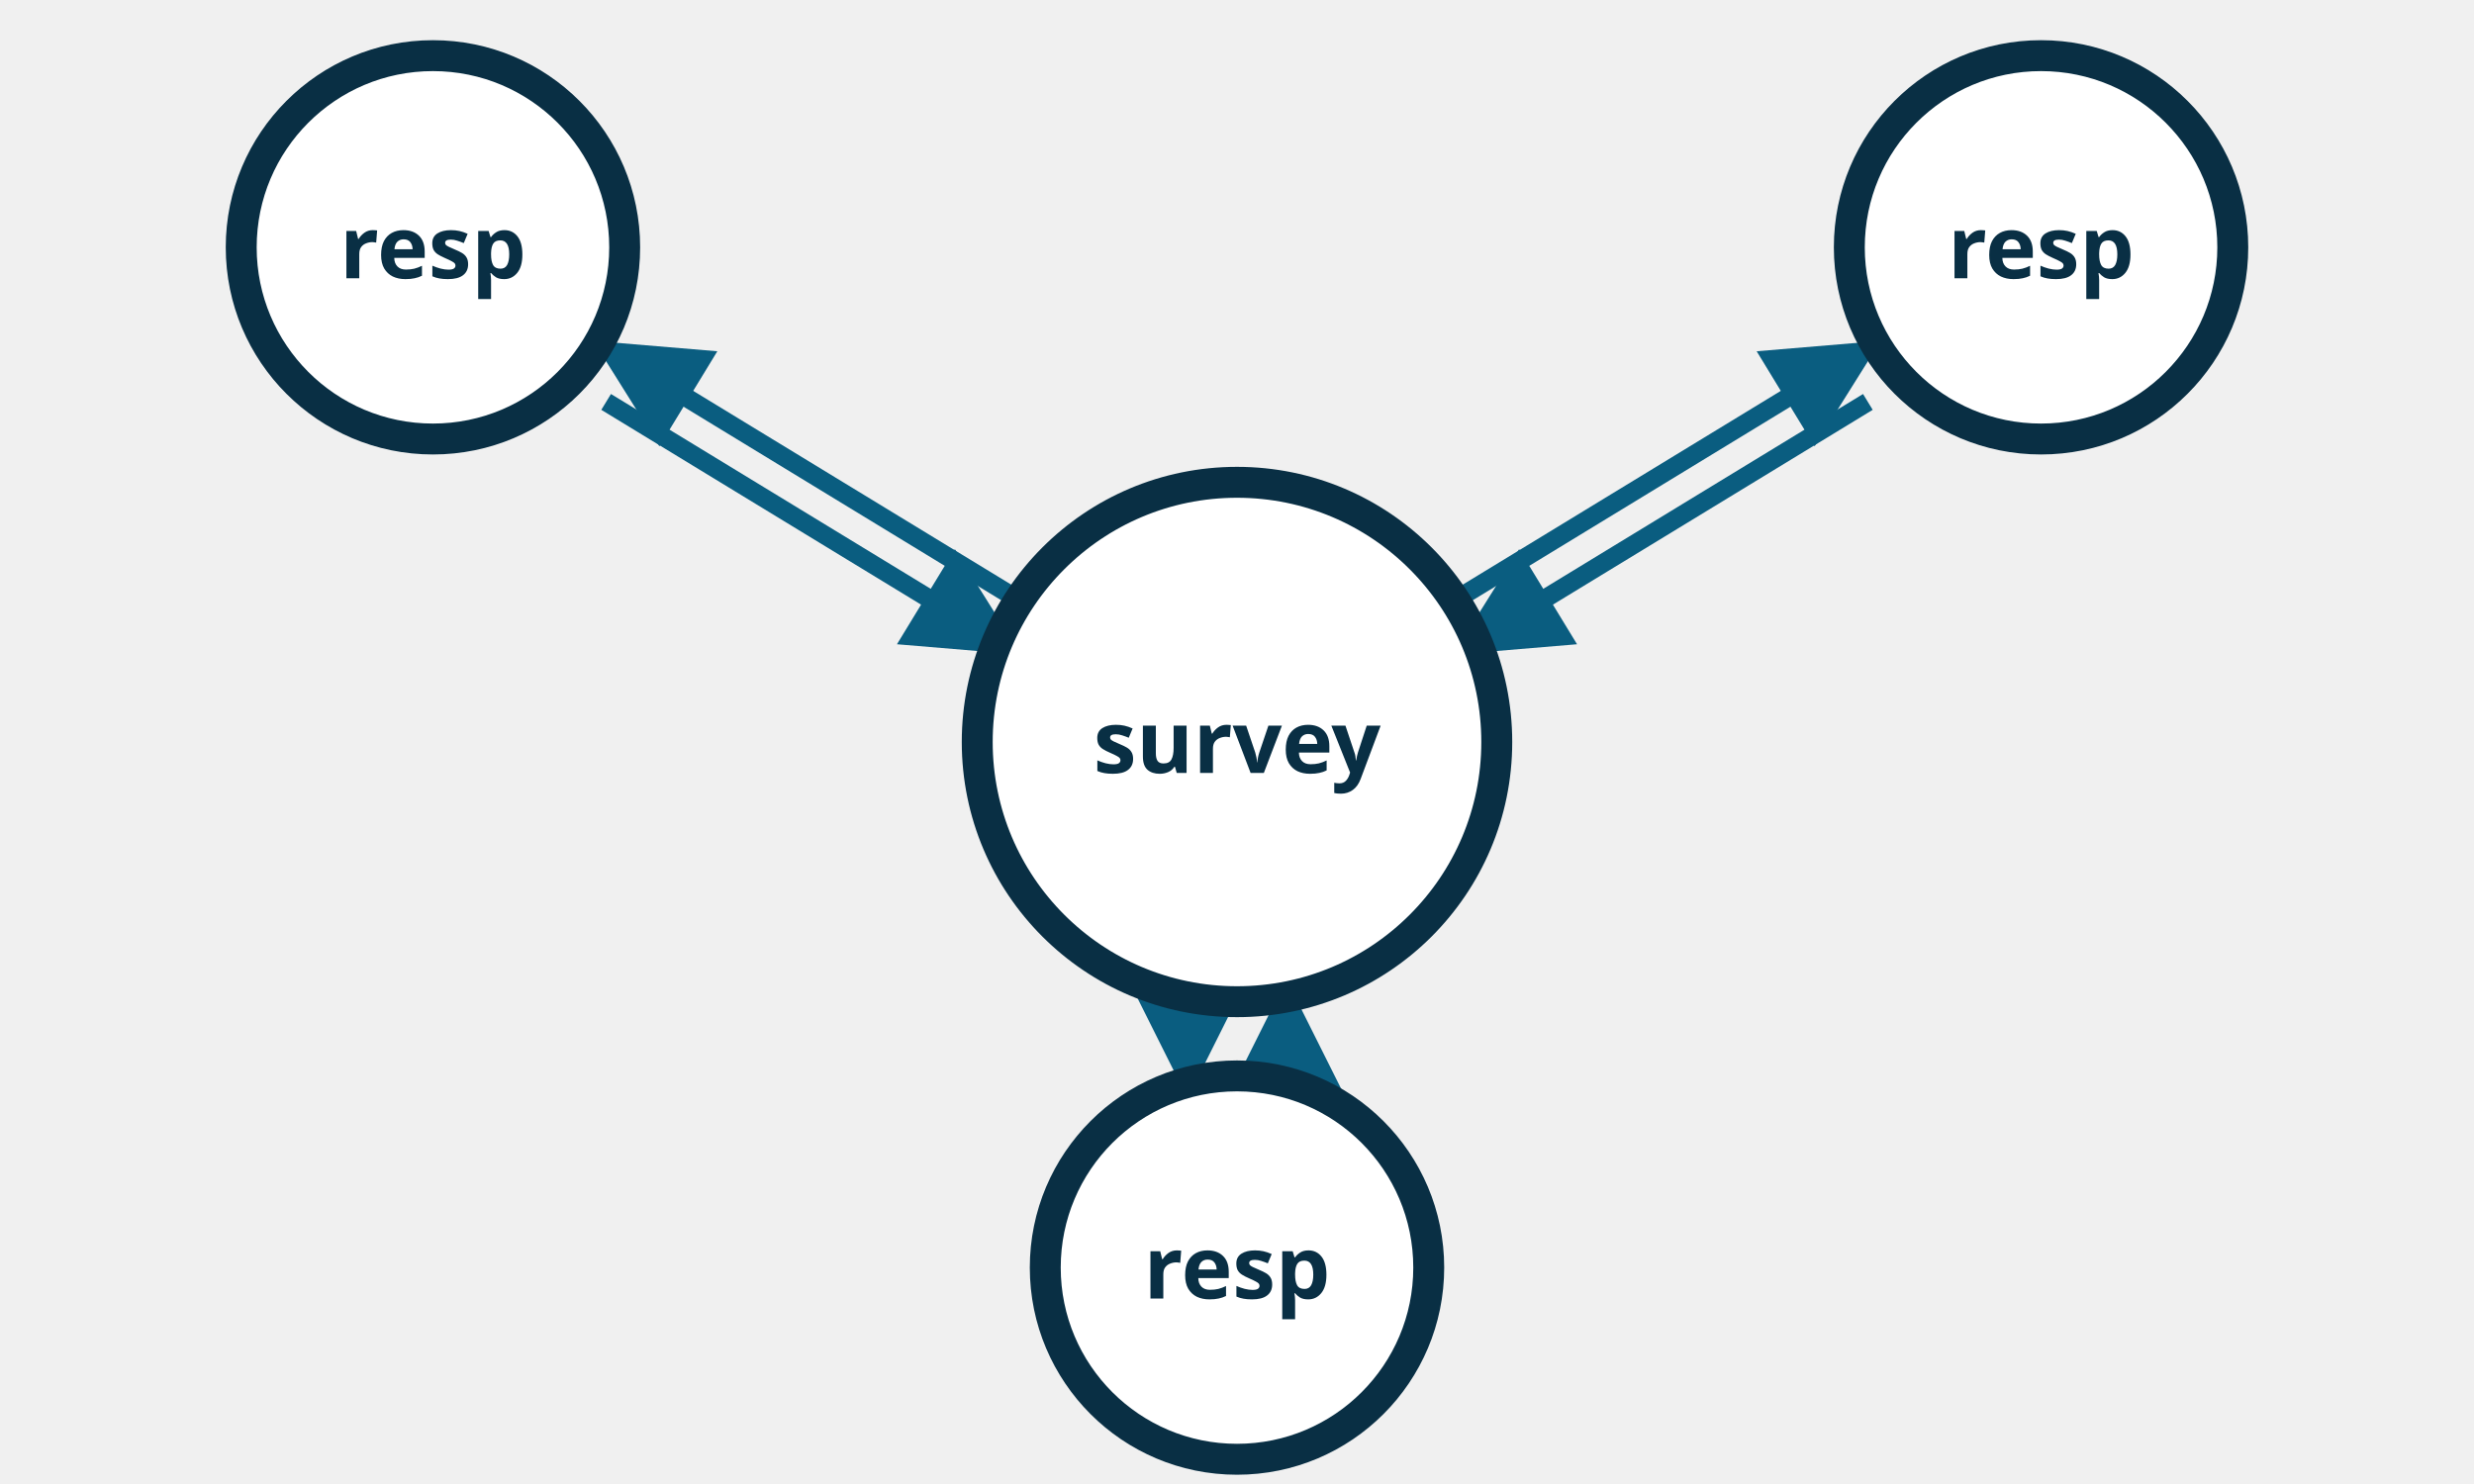
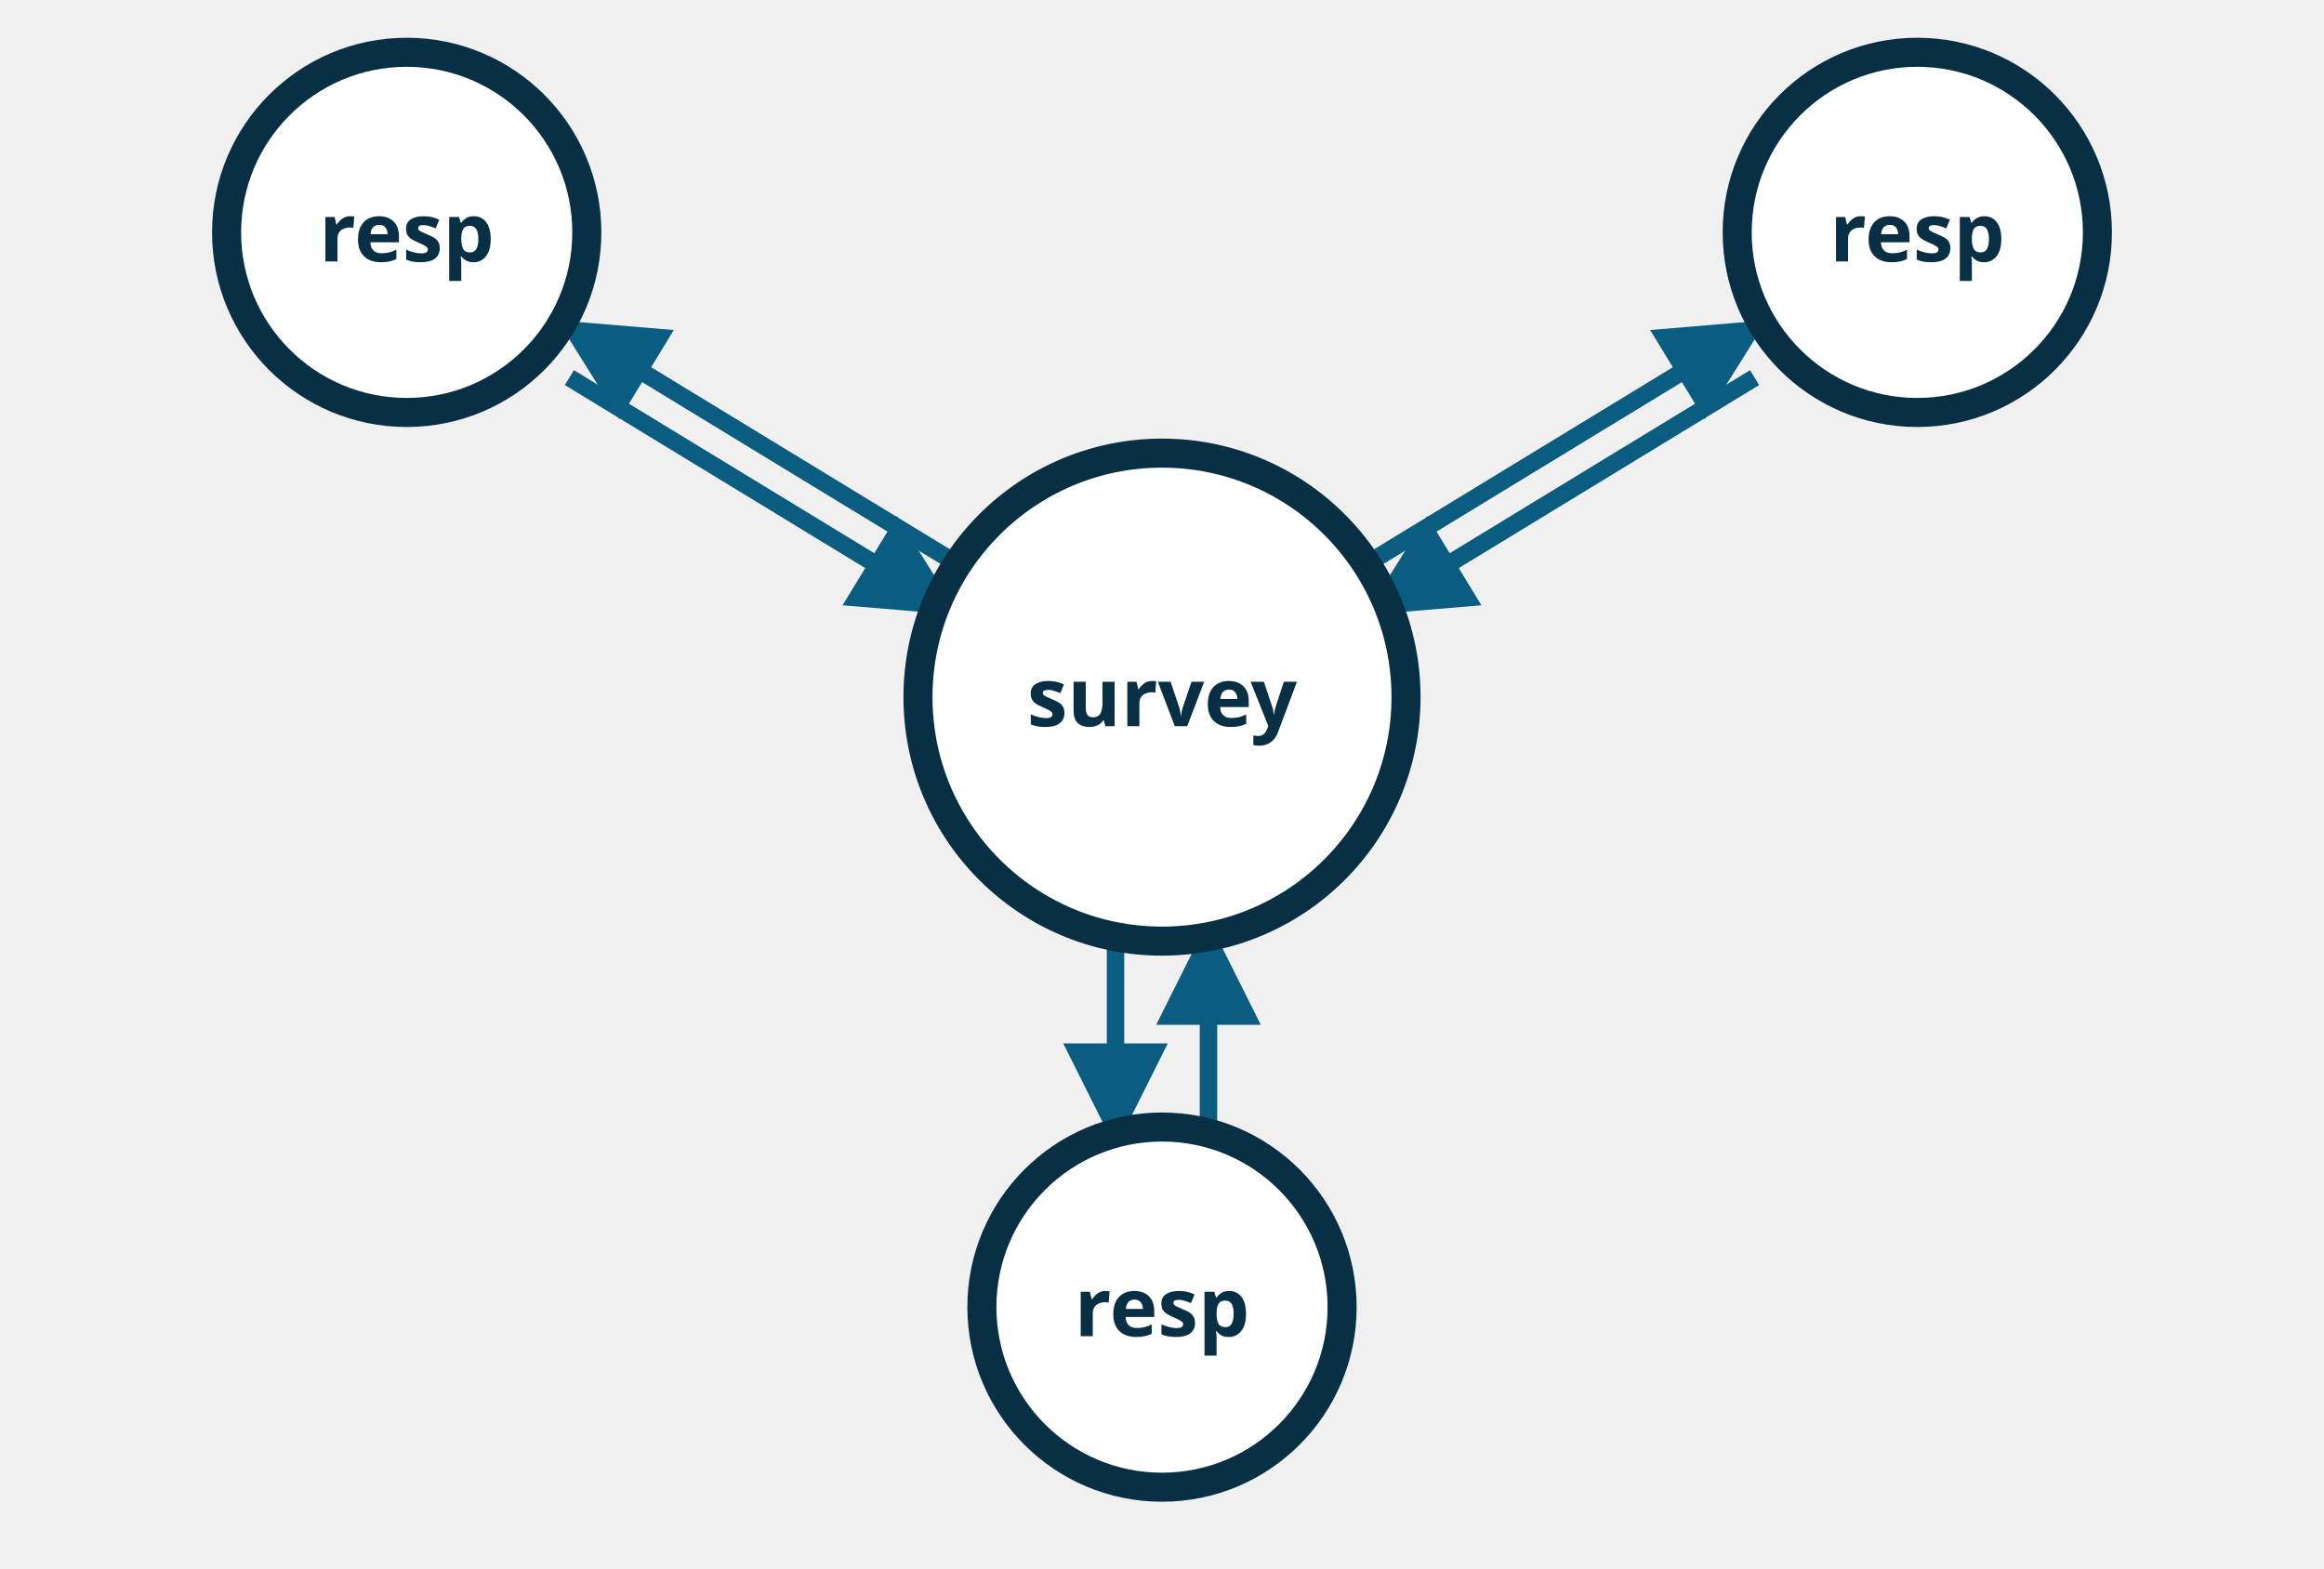
- <svg xmlns="http://www.w3.org/2000/svg" viewBox="0 0 400 240" role="img" aria-labelledby="title">
+ <svg xmlns="http://www.w3.org/2000/svg" viewBox="0 0 400 270" role="img" aria-labelledby="title">
  <defs>
    <marker id="arrow" viewBox="0 0 10 10" refX="8" refY="5" markerWidth="6" markerHeight="6" orient="auto">
      <path d="M0 0 10 5 0 10z" fill="#0a5d80" />
    </marker>
  </defs>
  <g fill="none" stroke="#0a5d80" stroke-width="3" marker-end="url(#arrow)">
    <path d="M163 96 99 57" />
    <path d="M98 65 162 104" />
    <path d="M237 96 301 57" />
    <path d="M302 65 238 104" />
-     <path d="M192 162V174" />
-     <path d="M208 174V162" />
+     <path d="M192 162V194" />
+     <path d="M208 194V162" />
  </g>
  <g fill="#fff" stroke="#092f44" stroke-width="5">
    <circle cx="200" cy="120" r="42" />
    <circle cx="70" cy="40" r="31" />
    <circle cx="330" cy="40" r="31" />
-     <circle cx="200" cy="205" r="31" />
+     <circle cx="200" cy="225" r="31" />
  </g>
  <g fill="#092f44" font-family="system-ui,sans-serif" font-size="14" font-weight="600" text-anchor="middle">
    <text x="200" y="125">survey</text>
    <text x="70" y="45">resp</text>
    <text x="330" y="45">resp</text>
-     <text x="200" y="210">resp</text>
+     <text x="200" y="230">resp</text>
  </g>
</svg>
